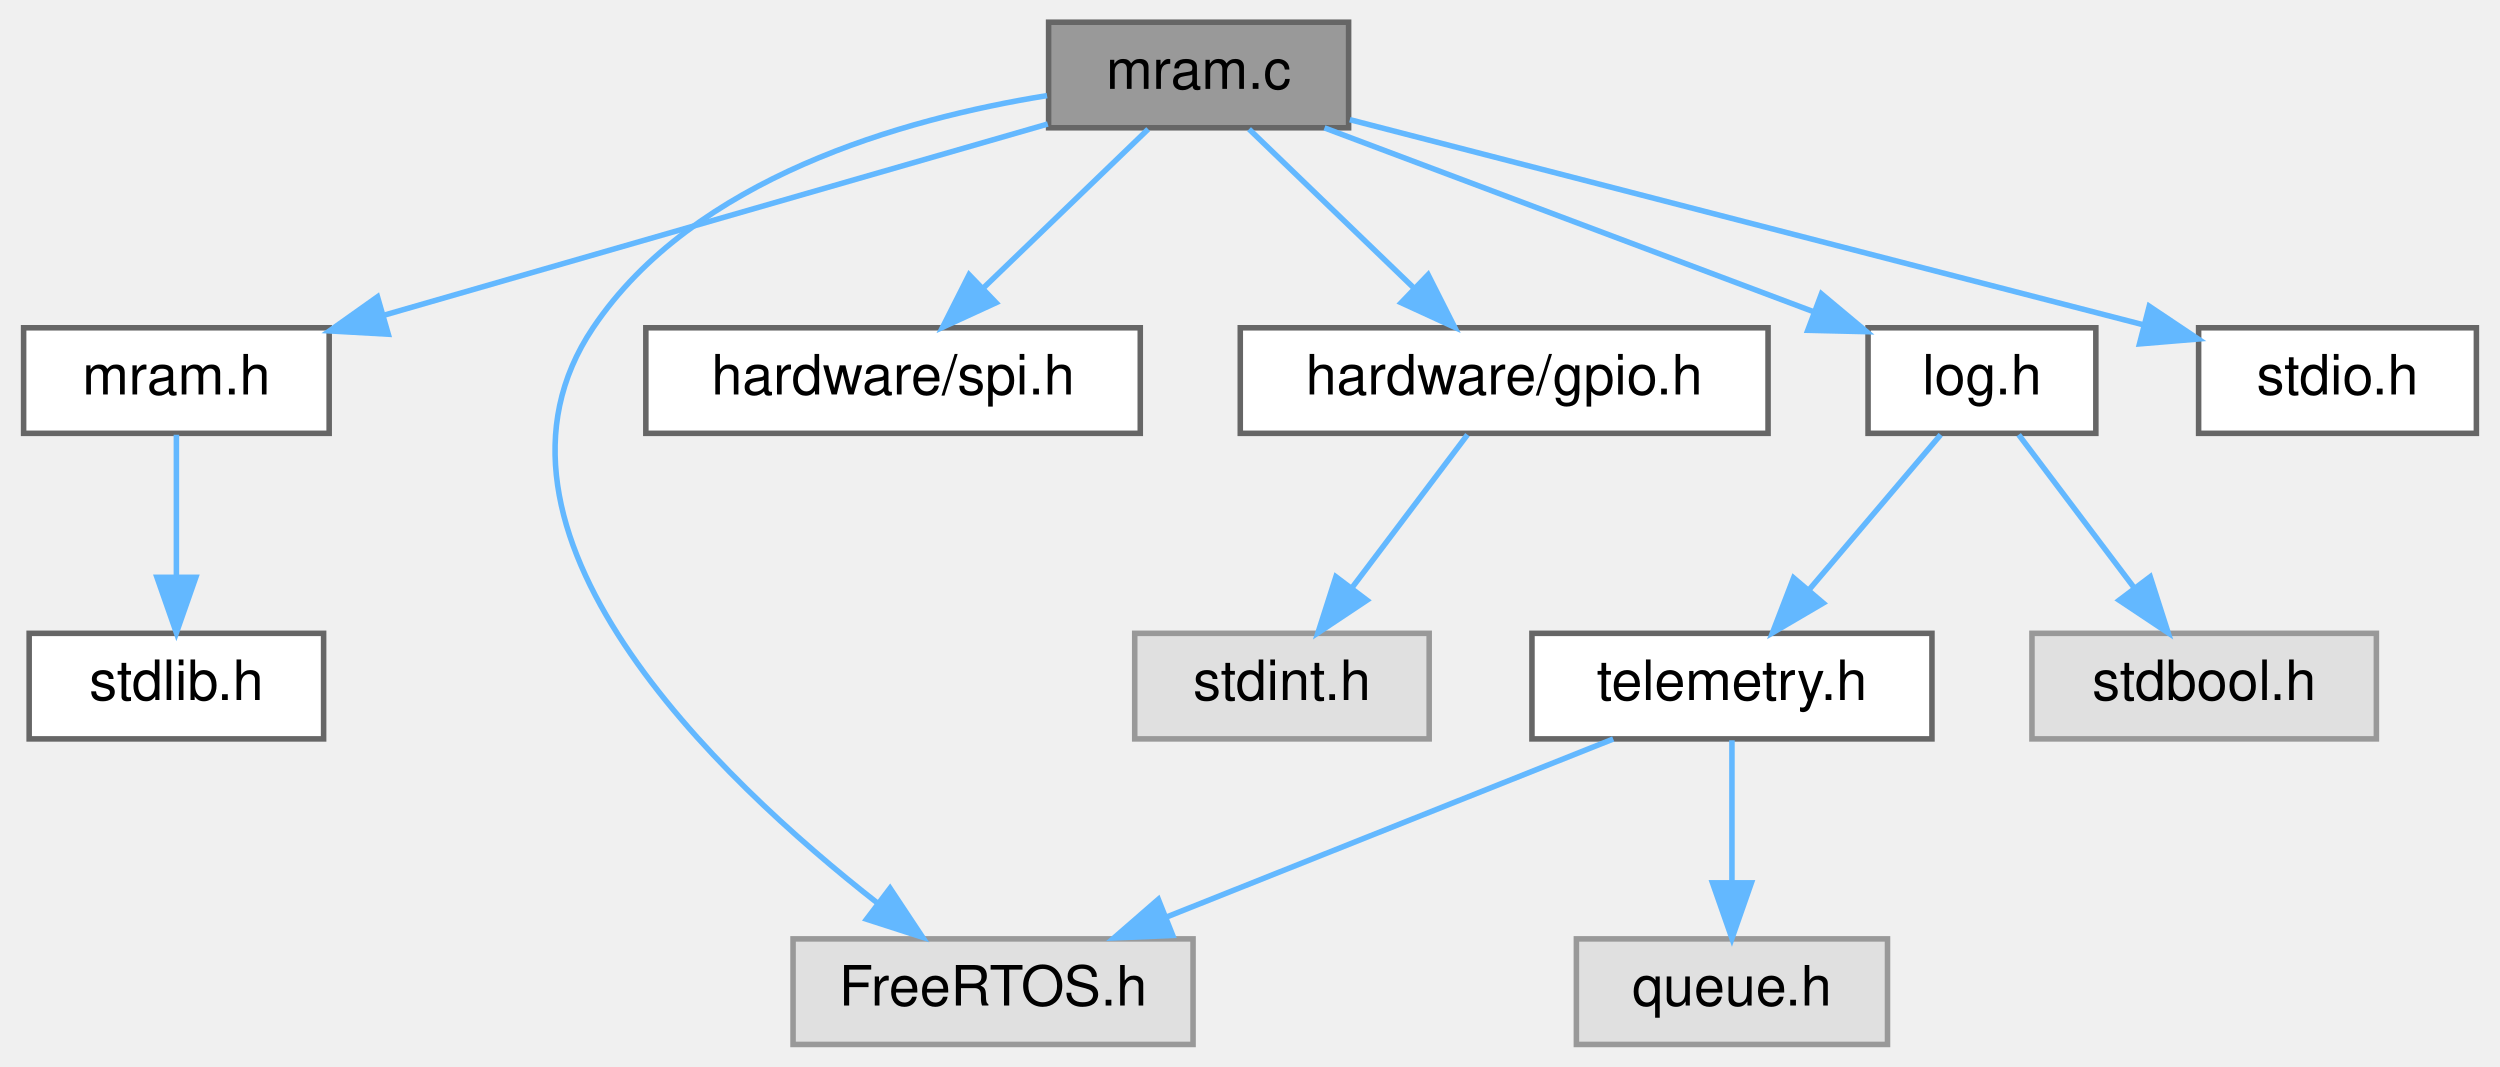
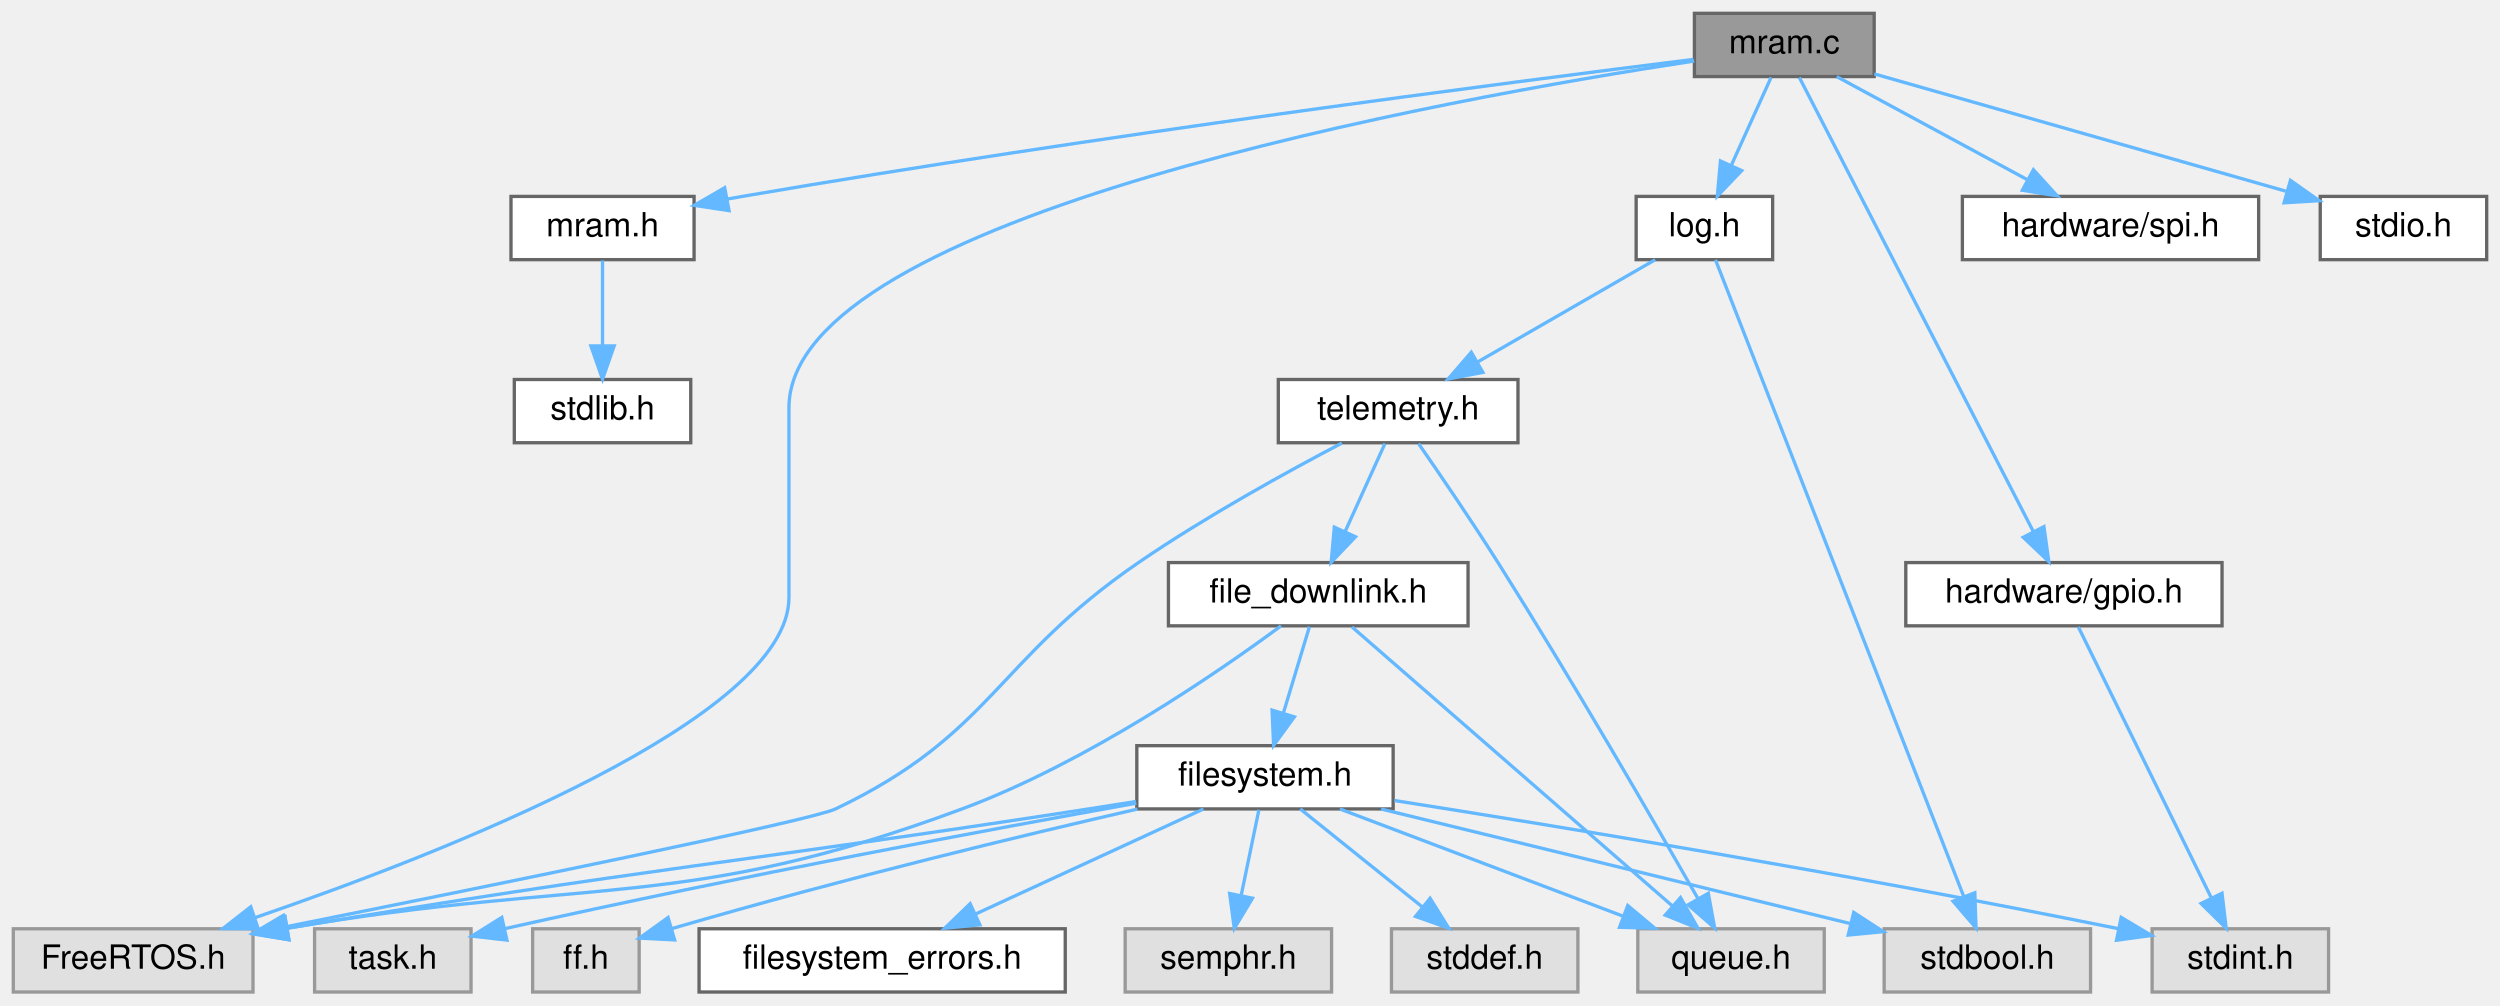
- <svg xmlns="http://www.w3.org/2000/svg" xmlns:xlink="http://www.w3.org/1999/xlink" width="450pt" height="192pt" viewBox="0.00 0.00 449.50 192.00">
-   <g id="graph0" class="graph" transform="scale(1 1) rotate(0) translate(4 188)">
+ <svg xmlns="http://www.w3.org/2000/svg" xmlns:xlink="http://www.w3.org/1999/xlink" width="751pt" height="302pt" viewBox="0.00 0.00 751.00 302.00">
+   <g id="graph0" class="graph" transform="scale(1 1) rotate(0) translate(4 298)">
    <g id="Node000001" class="node">
      <g id="a_Node000001">
        <a xlink:title=" ">
-           <polygon fill="#999999" stroke="#666666" points="238.5,-184 184.5,-184 184.5,-165 238.5,-165 238.5,-184" />
-           <text text-anchor="middle" x="211.5" y="-172" font-family="Helvetica,sans-Serif" font-size="10.00">mram.c</text>
+           <polygon fill="#999999" stroke="#666666" points="559,-294 505,-294 505,-275 559,-275 559,-294" />
+           <text text-anchor="middle" x="532" y="-282" font-family="Helvetica,sans-Serif" font-size="10.00">mram.c</text>
        </a>
      </g>
    </g>
    <g id="Node000002" class="node">
      <g id="a_Node000002">
        <a xlink:href="mram_8h.html" target="_top" xlink:title="MRAM Driver.">
-           <polygon fill="white" stroke="#666666" points="55,-129 0,-129 0,-110 55,-110 55,-129" />
-           <text text-anchor="middle" x="27.5" y="-117" font-family="Helvetica,sans-Serif" font-size="10.00">mram.h</text>
+           <polygon fill="white" stroke="#666666" points="204.5,-239 149.5,-239 149.5,-220 204.5,-220 204.5,-239" />
+           <text text-anchor="middle" x="177" y="-227" font-family="Helvetica,sans-Serif" font-size="10.00">mram.h</text>
        </a>
      </g>
    </g>
    <g id="edge1_Node000001_Node000002" class="edge">
      <g id="a_edge1_Node000001_Node000002">
        <a xlink:title=" ">
-           <path fill="none" stroke="#63b8ff" d="M184.35,-165.68C152.78,-156.59 100.48,-141.52 65.03,-131.31" />
-           <polygon fill="#63b8ff" stroke="#63b8ff" points="65.64,-127.84 55.06,-128.44 63.7,-134.57 65.64,-127.84" />
+           <path fill="none" stroke="#63b8ff" d="M504.7,-280.16C450.23,-273.39 324.21,-257.11 219,-239 217.53,-238.75 216.04,-238.48 214.53,-238.21" />
+           <polygon fill="#63b8ff" stroke="#63b8ff" points="215,-234.73 204.52,-236.31 213.69,-241.61 215,-234.73" />
        </a>
      </g>
    </g>
    <g id="Node000004" class="node">
      <g id="a_Node000004">
        <a xlink:title=" ">
-           <polygon fill="#e0e0e0" stroke="#999999" points="210.5,-19 138.5,-19 138.5,0 210.5,0 210.5,-19" />
-           <text text-anchor="middle" x="174.5" y="-7" font-family="Helvetica,sans-Serif" font-size="10.00">FreeRTOS.h</text>
+           <polygon fill="#e0e0e0" stroke="#999999" points="72,-19 0,-19 0,0 72,0 72,-19" />
+           <text text-anchor="middle" x="36" y="-7" font-family="Helvetica,sans-Serif" font-size="10.00">FreeRTOS.h</text>
        </a>
      </g>
    </g>
    <g id="edge3_Node000001_Node000004" class="edge">
      <g id="a_edge3_Node000001_Node000004">
        <a xlink:title=" ">
-           <path fill="none" stroke="#63b8ff" d="M184.22,-170.79C158.28,-166.61 120.62,-155.98 102.5,-129 78.06,-92.63 124.78,-48.07 153.82,-25.35" />
-           <polygon fill="#63b8ff" stroke="#63b8ff" points="155.96,-28.12 161.82,-19.29 151.73,-22.54 155.96,-28.12" />
+           <path fill="none" stroke="#63b8ff" d="M504.94,-279.67C431.34,-268.49 233,-233.04 233,-175.5 233,-175.5 233,-175.5 233,-118.5 233,-82.35 129.71,-41.93 72.71,-22.37" />
+           <polygon fill="#63b8ff" stroke="#63b8ff" points="73.57,-18.97 62.98,-19.08 71.33,-25.6 73.57,-18.97" />
        </a>
      </g>
    </g>
    <g id="Node000005" class="node">
      <g id="a_Node000005">
        <a xlink:href="spi_8h.html" target="_top" xlink:title=" ">
-           <polygon fill="white" stroke="#666666" points="201,-129 112,-129 112,-110 201,-110 201,-129" />
-           <text text-anchor="middle" x="156.5" y="-117" font-family="Helvetica,sans-Serif" font-size="10.00">hardware/spi.h</text>
+           <polygon fill="white" stroke="#666666" points="674.5,-239 585.5,-239 585.5,-220 674.5,-220 674.5,-239" />
+           <text text-anchor="middle" x="630" y="-227" font-family="Helvetica,sans-Serif" font-size="10.00">hardware/spi.h</text>
        </a>
      </g>
    </g>
    <g id="edge4_Node000001_Node000005" class="edge">
      <g id="a_edge4_Node000001_Node000005">
        <a xlink:title=" ">
-           <path fill="none" stroke="#63b8ff" d="M202.42,-164.75C194.41,-157.03 182.54,-145.6 172.88,-136.28" />
-           <polygon fill="#63b8ff" stroke="#63b8ff" points="175.04,-133.51 165.41,-129.09 170.19,-138.55 175.04,-133.51" />
+           <path fill="none" stroke="#63b8ff" d="M547.75,-274.98C563.23,-266.61 587.09,-253.7 605.14,-243.95" />
+           <polygon fill="#63b8ff" stroke="#63b8ff" points="606.84,-247.01 613.97,-239.17 603.51,-240.85 606.84,-247.01" />
        </a>
      </g>
    </g>
    <g id="Node000006" class="node">
      <g id="a_Node000006">
        <a xlink:href="gpio_8h.html" target="_top" xlink:title=" ">
-           <polygon fill="white" stroke="#666666" points="314,-129 219,-129 219,-110 314,-110 314,-129" />
-           <text text-anchor="middle" x="266.5" y="-117" font-family="Helvetica,sans-Serif" font-size="10.00">hardware/gpio.h</text>
+           <polygon fill="white" stroke="#666666" points="663.5,-129 568.5,-129 568.5,-110 663.5,-110 663.5,-129" />
+           <text text-anchor="middle" x="616" y="-117" font-family="Helvetica,sans-Serif" font-size="10.00">hardware/gpio.h</text>
        </a>
      </g>
    </g>
    <g id="edge5_Node000001_Node000006" class="edge">
      <g id="a_edge5_Node000001_Node000006">
        <a xlink:title=" ">
-           <path fill="none" stroke="#63b8ff" d="M220.58,-164.75C228.59,-157.03 240.46,-145.6 250.12,-136.28" />
-           <polygon fill="#63b8ff" stroke="#63b8ff" points="252.81,-138.55 257.59,-129.09 247.96,-133.51 252.81,-138.55" />
+           <path fill="none" stroke="#63b8ff" d="M536.52,-274.74C549.79,-248.98 588.88,-173.13 606.81,-138.33" />
+           <polygon fill="#63b8ff" stroke="#63b8ff" points="609.99,-139.8 611.46,-129.31 603.77,-136.59 609.99,-139.8" />
        </a>
      </g>
    </g>
    <g id="Node000008" class="node">
      <g id="a_Node000008">
        <a xlink:href="log_8h.html" target="_top" xlink:title=" ">
-           <polygon fill="white" stroke="#666666" points="373,-129 332,-129 332,-110 373,-110 373,-129" />
-           <text text-anchor="middle" x="352.5" y="-117" font-family="Helvetica,sans-Serif" font-size="10.00">log.h</text>
+           <polygon fill="white" stroke="#666666" points="528.5,-239 487.5,-239 487.5,-220 528.5,-220 528.5,-239" />
+           <text text-anchor="middle" x="508" y="-227" font-family="Helvetica,sans-Serif" font-size="10.00">log.h</text>
        </a>
      </g>
    </g>
    <g id="edge7_Node000001_Node000008" class="edge">
      <g id="a_edge7_Node000001_Node000008">
        <a xlink:title=" ">
-           <path fill="none" stroke="#63b8ff" d="M234.15,-164.98C258.04,-156.01 295.79,-141.82 322.22,-131.88" />
-           <polygon fill="#63b8ff" stroke="#63b8ff" points="323.61,-135.1 331.74,-128.3 321.15,-128.55 323.61,-135.1" />
-         </a>
-       </g>
-     </g>
-     <g id="Node000012" class="node">
-       <g id="a_Node000012">
+           <path fill="none" stroke="#63b8ff" d="M528.04,-274.75C524.79,-267.57 520.08,-257.18 516.05,-248.27" />
+           <polygon fill="#63b8ff" stroke="#63b8ff" points="519.2,-246.75 511.89,-239.09 512.83,-249.64 519.2,-246.75" />
+         </a>
+       </g>
+     </g>
+     <g id="Node000019" class="node">
+       <g id="a_Node000019">
        <a xlink:href="stdio_8h.html" target="_top" xlink:title=" ">
-           <polygon fill="white" stroke="#666666" points="441.5,-129 391.5,-129 391.5,-110 441.5,-110 441.5,-129" />
-           <text text-anchor="middle" x="416.5" y="-117" font-family="Helvetica,sans-Serif" font-size="10.00">stdio.h</text>
-         </a>
-       </g>
-     </g>
-     <g id="edge12_Node000001_Node000012" class="edge">
-       <g id="a_edge12_Node000001_Node000012">
-         <a xlink:title=" ">
-           <path fill="none" stroke="#63b8ff" d="M238.72,-166.46C275.57,-156.94 341.35,-139.93 381.73,-129.49" />
-           <polygon fill="#63b8ff" stroke="#63b8ff" points="382.61,-132.88 391.42,-126.98 380.86,-126.1 382.61,-132.88" />
+           <polygon fill="white" stroke="#666666" points="743,-239 693,-239 693,-220 743,-220 743,-239" />
+           <text text-anchor="middle" x="718" y="-227" font-family="Helvetica,sans-Serif" font-size="10.00">stdio.h</text>
+         </a>
+       </g>
+     </g>
+     <g id="edge25_Node000001_Node000019" class="edge">
+       <g id="a_edge25_Node000001_Node000019">
+         <a xlink:title=" ">
+           <path fill="none" stroke="#63b8ff" d="M559.05,-275.79C591.69,-266.49 646.68,-250.82 682.65,-240.57" />
+           <polygon fill="#63b8ff" stroke="#63b8ff" points="684.05,-243.81 692.71,-237.71 682.14,-237.08 684.05,-243.81" />
        </a>
      </g>
    </g>
    <g id="Node000003" class="node">
      <g id="a_Node000003">
        <a xlink:href="stdlib_8h.html" target="_top" xlink:title=" ">
-           <polygon fill="white" stroke="#666666" points="54,-74 1,-74 1,-55 54,-55 54,-74" />
-           <text text-anchor="middle" x="27.5" y="-62" font-family="Helvetica,sans-Serif" font-size="10.00">stdlib.h</text>
+           <polygon fill="white" stroke="#666666" points="203.5,-184 150.5,-184 150.5,-165 203.5,-165 203.5,-184" />
+           <text text-anchor="middle" x="177" y="-172" font-family="Helvetica,sans-Serif" font-size="10.00">stdlib.h</text>
        </a>
      </g>
    </g>
    <g id="edge2_Node000002_Node000003" class="edge">
      <g id="a_edge2_Node000002_Node000003">
        <a xlink:title=" ">
-           <path fill="none" stroke="#63b8ff" d="M27.5,-109.75C27.5,-102.8 27.5,-92.85 27.5,-84.13" />
-           <polygon fill="#63b8ff" stroke="#63b8ff" points="31,-84.09 27.5,-74.09 24,-84.09 31,-84.09" />
+           <path fill="none" stroke="#63b8ff" d="M177,-219.75C177,-212.8 177,-202.85 177,-194.13" />
+           <polygon fill="#63b8ff" stroke="#63b8ff" points="180.5,-194.09 177,-184.09 173.5,-194.09 180.5,-194.09" />
        </a>
      </g>
    </g>
    <g id="Node000007" class="node">
      <g id="a_Node000007">
        <a xlink:title=" ">
-           <polygon fill="#e0e0e0" stroke="#999999" points="253,-74 200,-74 200,-55 253,-55 253,-74" />
-           <text text-anchor="middle" x="226.5" y="-62" font-family="Helvetica,sans-Serif" font-size="10.00">stdint.h</text>
+           <polygon fill="#e0e0e0" stroke="#999999" points="695.5,-19 642.5,-19 642.5,0 695.5,0 695.5,-19" />
+           <text text-anchor="middle" x="669" y="-7" font-family="Helvetica,sans-Serif" font-size="10.00">stdint.h</text>
        </a>
      </g>
    </g>
    <g id="edge6_Node000006_Node000007" class="edge">
      <g id="a_edge6_Node000006_Node000007">
        <a xlink:title=" ">
-           <path fill="none" stroke="#63b8ff" d="M259.89,-109.75C254.24,-102.26 245.96,-91.28 239.05,-82.13" />
-           <polygon fill="#63b8ff" stroke="#63b8ff" points="241.8,-79.96 232.98,-74.09 236.21,-84.18 241.8,-79.96" />
+           <path fill="none" stroke="#63b8ff" d="M620.34,-109.66C629.04,-91.93 648.77,-51.73 660.26,-28.32" />
+           <polygon fill="#63b8ff" stroke="#63b8ff" points="663.49,-29.68 664.75,-19.16 657.2,-26.59 663.49,-29.68" />
        </a>
      </g>
    </g>
    <g id="Node000009" class="node">
      <g id="a_Node000009">
        <a xlink:href="telemetry_8h.html" target="_top" xlink:title="Functions for packaging and queuing telemetry packets for sending.">
-           <polygon fill="white" stroke="#666666" points="343.5,-74 271.5,-74 271.5,-55 343.5,-55 343.5,-74" />
-           <text text-anchor="middle" x="307.5" y="-62" font-family="Helvetica,sans-Serif" font-size="10.00">telemetry.h</text>
+           <polygon fill="white" stroke="#666666" points="452,-184 380,-184 380,-165 452,-165 452,-184" />
+           <text text-anchor="middle" x="416" y="-172" font-family="Helvetica,sans-Serif" font-size="10.00">telemetry.h</text>
        </a>
      </g>
    </g>
    <g id="edge8_Node000008_Node000009" class="edge">
      <g id="a_edge8_Node000008_Node000009">
        <a xlink:title=" ">
-           <path fill="none" stroke="#63b8ff" d="M345.07,-109.75C338.65,-102.18 329.19,-91.05 321.38,-81.84" />
-           <polygon fill="#63b8ff" stroke="#63b8ff" points="323.93,-79.45 314.79,-74.09 318.6,-83.98 323.93,-79.45" />
+           <path fill="none" stroke="#63b8ff" d="M493.22,-219.98C478.82,-211.69 456.69,-198.94 439.81,-189.22" />
+           <polygon fill="#63b8ff" stroke="#63b8ff" points="441.46,-186.13 431.05,-184.17 437.97,-192.19 441.46,-186.13" />
+         </a>
+       </g>
+     </g>
+     <g id="Node000018" class="node">
+       <g id="a_Node000018">
+         <a xlink:title=" ">
+           <polygon fill="#e0e0e0" stroke="#999999" points="624,-19 562,-19 562,0 624,0 624,-19" />
+           <text text-anchor="middle" x="593" y="-7" font-family="Helvetica,sans-Serif" font-size="10.00">stdbool.h</text>
+         </a>
+       </g>
+     </g>
+     <g id="edge24_Node000008_Node000018" class="edge">
+       <g id="a_edge24_Node000008_Node000018">
+         <a xlink:title=" ">
+           <path fill="none" stroke="#63b8ff" d="M511.33,-219.95C523.89,-187.74 568.54,-73.23 585.96,-28.55" />
+           <polygon fill="#63b8ff" stroke="#63b8ff" points="589.23,-29.81 589.6,-19.22 582.7,-27.27 589.23,-29.81" />
+         </a>
+       </g>
+     </g>
+     <g id="edge9_Node000009_Node000004" class="edge">
+       <g id="a_edge9_Node000009_Node000004">
+         <a xlink:title=" ">
+           <path fill="none" stroke="#63b8ff" d="M399.09,-164.89C382.96,-156.44 358.19,-142.83 338,-129 294.99,-99.54 294.05,-77.45 247,-55 239.53,-51.44 141.77,-31.58 81.97,-19.62" />
+           <polygon fill="#63b8ff" stroke="#63b8ff" points="82.49,-16.16 72,-17.63 81.12,-23.02 82.49,-16.16" />
+         </a>
+       </g>
+     </g>
+     <g id="Node000010" class="node">
+       <g id="a_Node000010">
+         <a xlink:title=" ">
+           <polygon fill="#e0e0e0" stroke="#999999" points="544,-19 488,-19 488,0 544,0 544,-19" />
+           <text text-anchor="middle" x="516" y="-7" font-family="Helvetica,sans-Serif" font-size="10.00">queue.h</text>
+         </a>
+       </g>
+     </g>
+     <g id="edge10_Node000009_Node000010" class="edge">
+       <g id="a_edge10_Node000009_Node000010">
+         <a xlink:title=" ">
+           <path fill="none" stroke="#63b8ff" d="M422.13,-164.74C428.31,-155.84 438.04,-141.6 446,-129 468.33,-93.65 492.84,-51.25 506.12,-27.97" />
+           <polygon fill="#63b8ff" stroke="#63b8ff" points="509.18,-29.65 511.08,-19.23 503.1,-26.2 509.18,-29.65" />
        </a>
      </g>
    </g>
    <g id="Node000011" class="node">
      <g id="a_Node000011">
-         <a xlink:title=" ">
-           <polygon fill="#e0e0e0" stroke="#999999" points="423.5,-74 361.5,-74 361.5,-55 423.5,-55 423.5,-74" />
-           <text text-anchor="middle" x="392.5" y="-62" font-family="Helvetica,sans-Serif" font-size="10.00">stdbool.h</text>
-         </a>
-       </g>
-     </g>
-     <g id="edge11_Node000008_Node000011" class="edge">
-       <g id="a_edge11_Node000008_Node000011">
-         <a xlink:title=" ">
-           <path fill="none" stroke="#63b8ff" d="M359.11,-109.75C364.76,-102.26 373.04,-91.28 379.95,-82.13" />
-           <polygon fill="#63b8ff" stroke="#63b8ff" points="382.79,-84.18 386.02,-74.09 377.2,-79.96 382.79,-84.18" />
-         </a>
-       </g>
-     </g>
-     <g id="edge9_Node000009_Node000004" class="edge">
-       <g id="a_edge9_Node000009_Node000004">
-         <a xlink:title=" ">
-           <path fill="none" stroke="#63b8ff" d="M286.13,-54.98C264.35,-46.3 230.34,-32.75 205.58,-22.88" />
-           <polygon fill="#63b8ff" stroke="#63b8ff" points="206.84,-19.62 196.26,-19.17 204.25,-26.12 206.84,-19.62" />
-         </a>
-       </g>
-     </g>
-     <g id="Node000010" class="node">
-       <g id="a_Node000010">
-         <a xlink:title=" ">
-           <polygon fill="#e0e0e0" stroke="#999999" points="335.5,-19 279.5,-19 279.5,0 335.5,0 335.5,-19" />
-           <text text-anchor="middle" x="307.5" y="-7" font-family="Helvetica,sans-Serif" font-size="10.00">queue.h</text>
-         </a>
-       </g>
-     </g>
-     <g id="edge10_Node000009_Node000010" class="edge">
-       <g id="a_edge10_Node000009_Node000010">
-         <a xlink:title=" ">
-           <path fill="none" stroke="#63b8ff" d="M307.5,-54.75C307.5,-47.8 307.5,-37.85 307.5,-29.13" />
-           <polygon fill="#63b8ff" stroke="#63b8ff" points="311,-29.09 307.5,-19.09 304,-29.09 311,-29.09" />
+         <a xlink:href="file__downlink_8h.html" target="_top" xlink:title=" ">
+           <polygon fill="white" stroke="#666666" points="437,-129 347,-129 347,-110 437,-110 437,-129" />
+           <text text-anchor="middle" x="392" y="-117" font-family="Helvetica,sans-Serif" font-size="10.00">file_downlink.h</text>
+         </a>
+       </g>
+     </g>
+     <g id="edge11_Node000009_Node000011" class="edge">
+       <g id="a_edge11_Node000009_Node000011">
+         <a xlink:title=" ">
+           <path fill="none" stroke="#63b8ff" d="M412.04,-164.75C408.79,-157.57 404.08,-147.18 400.05,-138.27" />
+           <polygon fill="#63b8ff" stroke="#63b8ff" points="403.2,-136.75 395.89,-129.09 396.83,-139.64 403.2,-136.75" />
+         </a>
+       </g>
+     </g>
+     <g id="edge12_Node000011_Node000004" class="edge">
+       <g id="a_edge12_Node000011_Node000004">
+         <a xlink:title=" ">
+           <path fill="none" stroke="#63b8ff" d="M380.82,-109.99C362.09,-96.16 322.67,-68.97 285,-55 201.63,-24.08 173.49,-34.74 82.27,-19.16" />
+           <polygon fill="#63b8ff" stroke="#63b8ff" points="82.8,-15.7 72.34,-17.4 81.58,-22.59 82.8,-15.7" />
+         </a>
+       </g>
+     </g>
+     <g id="edge13_Node000011_Node000010" class="edge">
+       <g id="a_edge13_Node000011_Node000010">
+         <a xlink:title=" ">
+           <path fill="none" stroke="#63b8ff" d="M402.15,-109.66C423.23,-91.3 472.01,-48.81 498.36,-25.87" />
+           <polygon fill="#63b8ff" stroke="#63b8ff" points="500.82,-28.37 506.06,-19.16 496.22,-23.09 500.82,-28.37" />
+         </a>
+       </g>
+     </g>
+     <g id="Node000012" class="node">
+       <g id="a_Node000012">
+         <a xlink:href="filesystem_8h.html" target="_top" xlink:title="Handles file system operations and management.">
+           <polygon fill="white" stroke="#666666" points="414.5,-74 337.5,-74 337.5,-55 414.5,-55 414.5,-74" />
+           <text text-anchor="middle" x="376" y="-62" font-family="Helvetica,sans-Serif" font-size="10.00">filesystem.h</text>
+         </a>
+       </g>
+     </g>
+     <g id="edge14_Node000011_Node000012" class="edge">
+       <g id="a_edge14_Node000011_Node000012">
+         <a xlink:title=" ">
+           <path fill="none" stroke="#63b8ff" d="M389.36,-109.75C387.24,-102.72 384.19,-92.62 381.54,-83.84" />
+           <polygon fill="#63b8ff" stroke="#63b8ff" points="384.83,-82.65 378.59,-74.09 378.13,-84.67 384.83,-82.65" />
+         </a>
+       </g>
+     </g>
+     <g id="edge15_Node000012_Node000004" class="edge">
+       <g id="a_edge15_Node000012_Node000004">
+         <a xlink:title=" ">
+           <path fill="none" stroke="#63b8ff" d="M337.22,-57.23C332.43,-56.47 327.6,-55.71 323,-55 218.69,-38.88 189.89,-37.18 82.29,-19.16" />
+           <polygon fill="#63b8ff" stroke="#63b8ff" points="82.77,-15.7 72.33,-17.49 81.61,-22.6 82.77,-15.7" />
+         </a>
+       </g>
+     </g>
+     <g id="edge22_Node000012_Node000007" class="edge">
+       <g id="a_edge22_Node000012_Node000007">
+         <a xlink:title=" ">
+           <path fill="none" stroke="#63b8ff" d="M414.89,-57.52C463.42,-49.88 549.18,-35.86 632.43,-19.01" />
+           <polygon fill="#63b8ff" stroke="#63b8ff" points="633.2,-22.42 642.3,-16.99 631.81,-15.56 633.2,-22.42" />
+         </a>
+       </g>
+     </g>
+     <g id="edge16_Node000012_Node000010" class="edge">
+       <g id="a_edge16_Node000012_Node000010">
+         <a xlink:title=" ">
+           <path fill="none" stroke="#63b8ff" d="M398.49,-54.98C421.52,-46.27 457.54,-32.63 483.63,-22.75" />
+           <polygon fill="#63b8ff" stroke="#63b8ff" points="484.98,-25.98 493.1,-19.17 482.51,-19.44 484.98,-25.98" />
+         </a>
+       </g>
+     </g>
+     <g id="Node000013" class="node">
+       <g id="a_Node000013">
+         <a xlink:title=" ">
+           <polygon fill="#e0e0e0" stroke="#999999" points="137.5,-19 90.5,-19 90.5,0 137.5,0 137.5,-19" />
+           <text text-anchor="middle" x="114" y="-7" font-family="Helvetica,sans-Serif" font-size="10.00">task.h</text>
+         </a>
+       </g>
+     </g>
+     <g id="edge17_Node000012_Node000013" class="edge">
+       <g id="a_edge17_Node000012_Node000013">
+         <a xlink:title=" ">
+           <path fill="none" stroke="#63b8ff" d="M337.36,-56.72C293.68,-48.9 220.22,-35.26 147.54,-19.01" />
+           <polygon fill="#63b8ff" stroke="#63b8ff" points="148.28,-15.58 137.75,-16.8 146.74,-22.41 148.28,-15.58" />
+         </a>
+       </g>
+     </g>
+     <g id="Node000014" class="node">
+       <g id="a_Node000014">
+         <a xlink:title=" ">
+           <polygon fill="#e0e0e0" stroke="#999999" points="188,-19 156,-19 156,0 188,0 188,-19" />
+           <text text-anchor="middle" x="172" y="-7" font-family="Helvetica,sans-Serif" font-size="10.00">ff.h</text>
+         </a>
+       </g>
+     </g>
+     <g id="edge18_Node000012_Node000014" class="edge">
+       <g id="a_edge18_Node000012_Node000014">
+         <a xlink:title=" ">
+           <path fill="none" stroke="#63b8ff" d="M337.69,-54.96C303.34,-47.08 251.39,-34.64 197.75,-19.03" />
+           <polygon fill="#63b8ff" stroke="#63b8ff" points="198.66,-15.65 188.07,-16.19 196.68,-22.37 198.66,-15.65" />
+         </a>
+       </g>
+     </g>
+     <g id="Node000015" class="node">
+       <g id="a_Node000015">
+         <a xlink:href="filesystem__errors_8h.html" target="_top" xlink:title=" ">
+           <polygon fill="white" stroke="#666666" points="316,-19 206,-19 206,0 316,0 316,-19" />
+           <text text-anchor="middle" x="261" y="-7" font-family="Helvetica,sans-Serif" font-size="10.00">filesystem_errors.h</text>
+         </a>
+       </g>
+     </g>
+     <g id="edge19_Node000012_Node000015" class="edge">
+       <g id="a_edge19_Node000012_Node000015">
+         <a xlink:title=" ">
+           <path fill="none" stroke="#63b8ff" d="M357.52,-54.98C339.02,-46.46 310.32,-33.23 289.02,-23.41" />
+           <polygon fill="#63b8ff" stroke="#63b8ff" points="290.36,-20.18 279.81,-19.17 287.43,-26.53 290.36,-20.18" />
+         </a>
+       </g>
+     </g>
+     <g id="Node000016" class="node">
+       <g id="a_Node000016">
+         <a xlink:title=" ">
+           <polygon fill="#e0e0e0" stroke="#999999" points="396,-19 334,-19 334,0 396,0 396,-19" />
+           <text text-anchor="middle" x="365" y="-7" font-family="Helvetica,sans-Serif" font-size="10.00">semphr.h</text>
+         </a>
+       </g>
+     </g>
+     <g id="edge20_Node000012_Node000016" class="edge">
+       <g id="a_edge20_Node000012_Node000016">
+         <a xlink:title=" ">
+           <path fill="none" stroke="#63b8ff" d="M374.18,-54.75C372.74,-47.8 370.68,-37.85 368.87,-29.13" />
+           <polygon fill="#63b8ff" stroke="#63b8ff" points="372.24,-28.17 366.78,-19.09 365.39,-29.59 372.24,-28.17" />
+         </a>
+       </g>
+     </g>
+     <g id="Node000017" class="node">
+       <g id="a_Node000017">
+         <a xlink:title=" ">
+           <polygon fill="#e0e0e0" stroke="#999999" points="470,-19 414,-19 414,0 470,0 470,-19" />
+           <text text-anchor="middle" x="442" y="-7" font-family="Helvetica,sans-Serif" font-size="10.00">stddef.h</text>
+         </a>
+       </g>
+     </g>
+     <g id="edge21_Node000012_Node000017" class="edge">
+       <g id="a_edge21_Node000012_Node000017">
+         <a xlink:title=" ">
+           <path fill="none" stroke="#63b8ff" d="M386.6,-54.98C396.46,-47.07 411.35,-35.11 423.22,-25.58" />
+           <polygon fill="#63b8ff" stroke="#63b8ff" points="425.6,-28.16 431.2,-19.17 421.21,-22.7 425.6,-28.16" />
+         </a>
+       </g>
+     </g>
+     <g id="edge23_Node000012_Node000018" class="edge">
+       <g id="a_edge23_Node000012_Node000018">
+         <a xlink:title=" ">
+           <path fill="none" stroke="#63b8ff" d="M410.86,-54.98C449.3,-45.6 511.08,-30.51 551.86,-20.55" />
+           <polygon fill="#63b8ff" stroke="#63b8ff" points="552.86,-23.91 561.74,-18.13 551.2,-17.11 552.86,-23.91" />
        </a>
      </g>
    </g>
  </g>
</svg>
